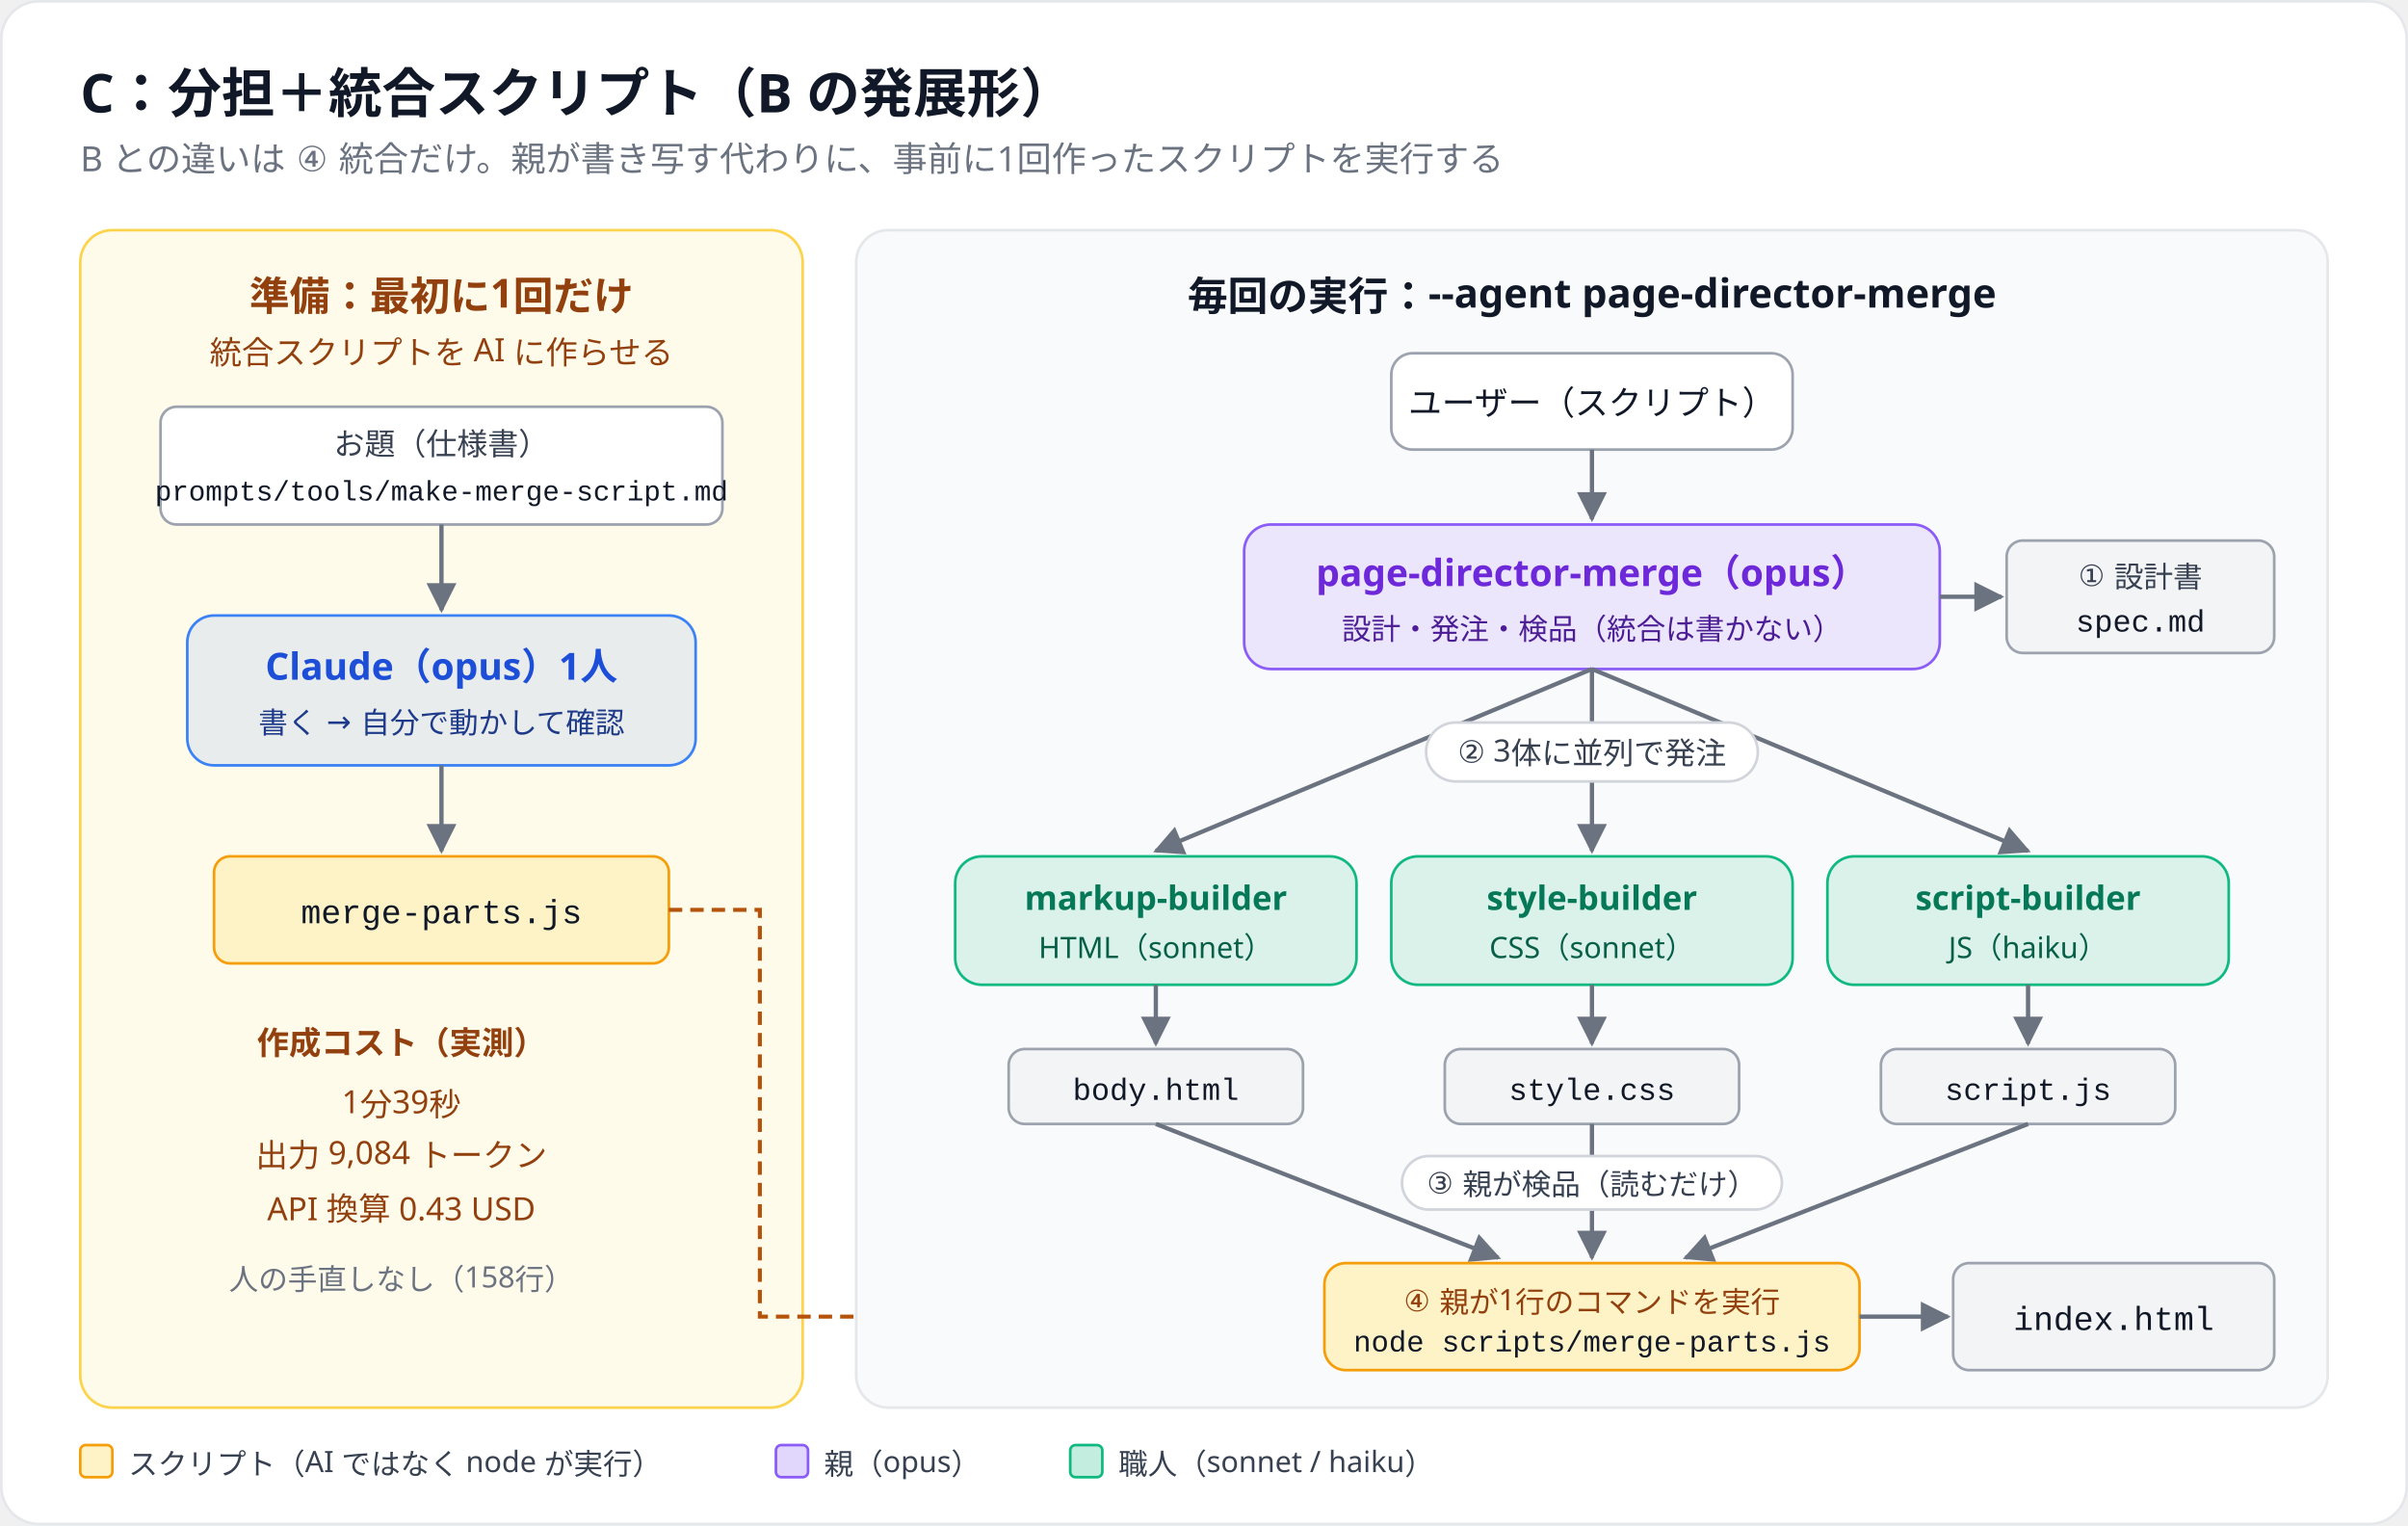
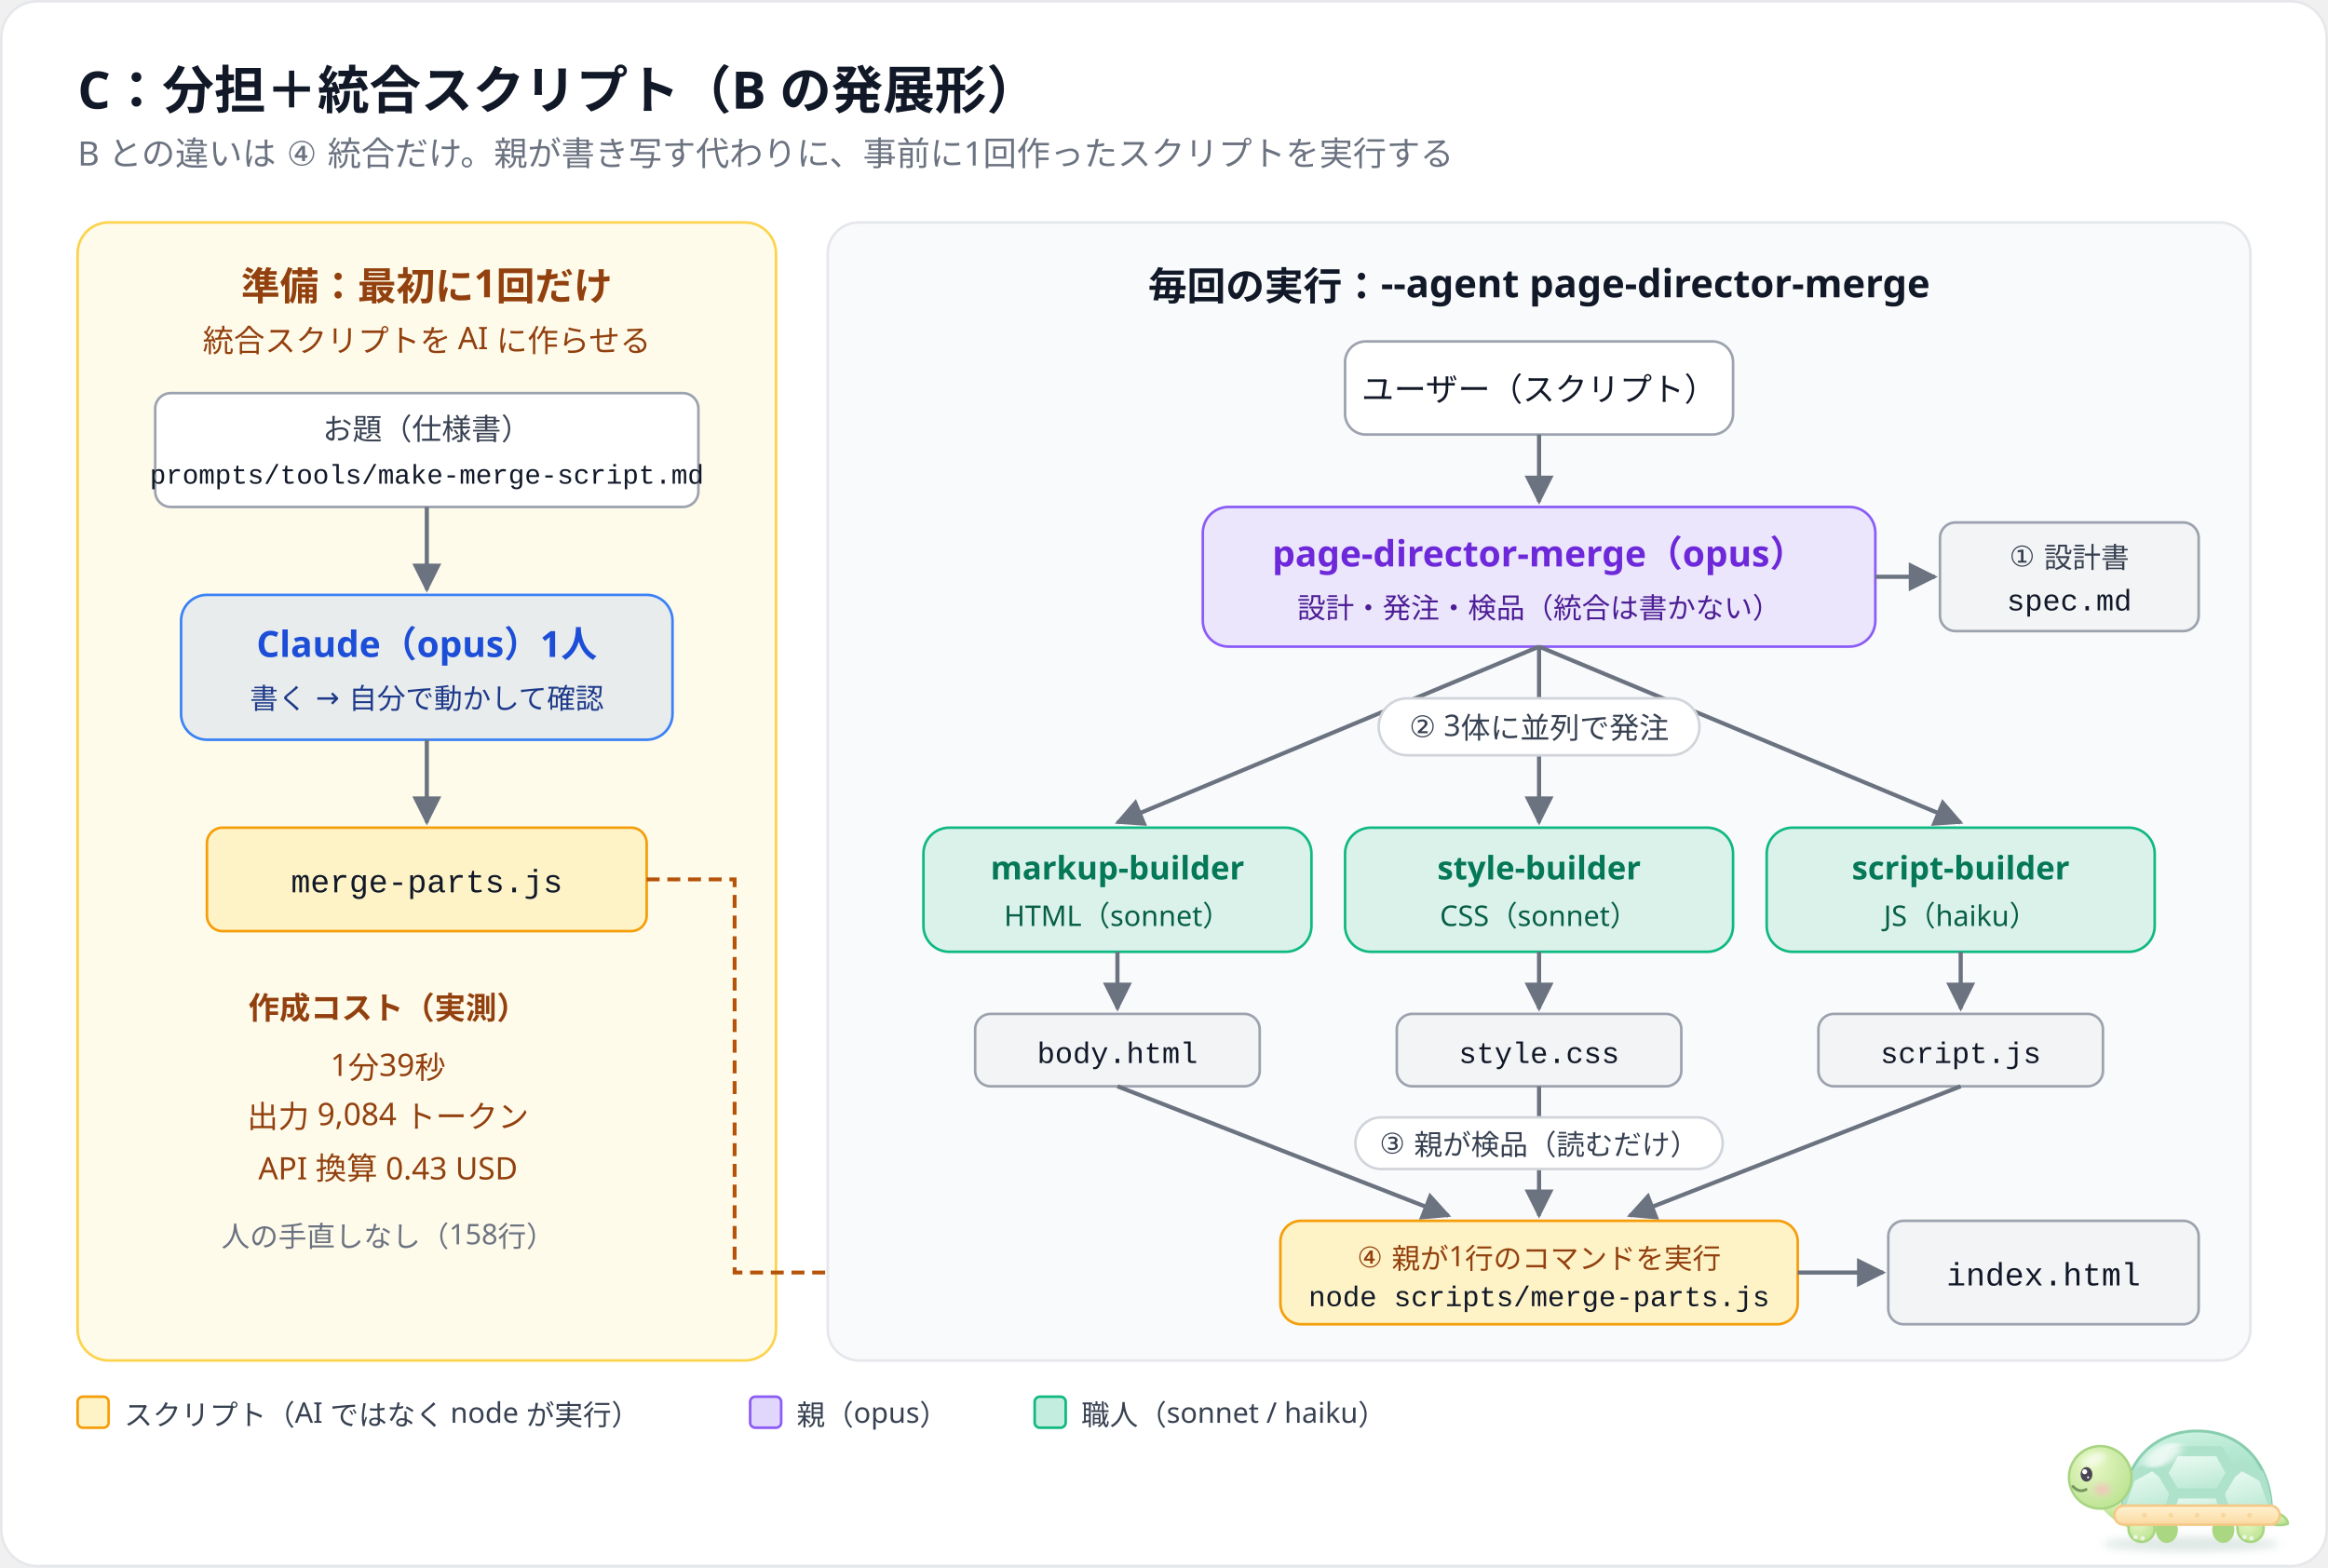
- <svg xmlns="http://www.w3.org/2000/svg" viewBox="0 0 900 570" font-family="Meiryo, 'Yu Gothic UI', 'Noto Sans JP', sans-serif">
+ <svg xmlns="http://www.w3.org/2000/svg" viewBox="0 0 900 606" font-family="Meiryo, 'Yu Gothic UI', 'Noto Sans JP', sans-serif">
  <defs>
    <marker id="ah" viewBox="0 0 10 10" refX="9" refY="5" markerWidth="7" markerHeight="7" orient="auto-start-reverse">
      <path d="M0,0 L10,5 L0,10 z" fill="#6b7280" />
    </marker>
    <marker id="ahO" viewBox="0 0 10 10" refX="9" refY="5" markerWidth="7" markerHeight="7" orient="auto-start-reverse">
      <path d="M0,0 L10,5 L0,10 z" fill="#b45309" />
    </marker>
  </defs>
-   <rect x="0.5" y="0.5" width="899" height="569" rx="14" fill="#ffffff" stroke="#e5e7eb" />
+   <rect x="0.5" y="0.5" width="899" height="605" rx="14" fill="#ffffff" stroke="#e5e7eb" />
  <text x="30" y="42" font-size="20" font-weight="700" fill="#111827">C：分担＋統合スクリプト（B の発展形）</text>
  <text x="30" y="64" font-size="13" fill="#6b7280">B との違いは ④ 統合だけ。親が書き写す代わりに、事前に1回作ったスクリプトを実行する</text>
  <rect x="30" y="86" width="270" height="440" rx="12" fill="#fffbeb" stroke="#fcd34d" />
  <text x="165" y="116" font-size="15" font-weight="700" fill="#92400e" text-anchor="middle">準備：最初に1回だけ</text>
  <text x="165" y="136" font-size="12" fill="#92400e" text-anchor="middle">統合スクリプトを AI に作らせる</text>
  <rect x="60" y="152" width="210" height="44" rx="6" fill="#ffffff" stroke="#9ca3af" />
  <text x="165" y="170" font-size="11.5" fill="#374151" text-anchor="middle">お題（仕様書）</text>
  <text x="165" y="187" font-size="10.5" fill="#111827" text-anchor="middle" font-family="Consolas, 'Courier New', monospace">prompts/tools/make-merge-script.md</text>
  <line x1="165" y1="196" x2="165" y2="228" stroke="#6b7280" stroke-width="1.6" marker-end="url(#ah)" />
  <rect x="70" y="230" width="190" height="56" rx="10" fill="#3b82f6" fill-opacity="0.12" stroke="#3b82f6" />
  <text x="165" y="254" font-size="14" font-weight="700" fill="#1d4ed8" text-anchor="middle">Claude（opus）1人</text>
  <text x="165" y="274" font-size="11" fill="#1e3a8a" text-anchor="middle">書く → 自分で動かして確認</text>
  <line x1="165" y1="286" x2="165" y2="318" stroke="#6b7280" stroke-width="1.6" marker-end="url(#ah)" />
  <rect x="80" y="320" width="170" height="40" rx="6" fill="#fef3c7" stroke="#f59e0b" />
  <text x="165" y="345" font-size="12.5" fill="#111827" text-anchor="middle" font-family="Consolas, 'Courier New', monospace">merge-parts.js</text>
  <g font-size="12" fill="#92400e" text-anchor="middle">
    <text x="150" y="394" font-weight="700">作成コスト（実測）</text>
    <text x="150" y="416">1分39秒</text>
    <text x="150" y="436">出力 9,084 トークン</text>
    <text x="150" y="456">API 換算 0.43 USD</text>
    <text x="150" y="482" font-size="11" fill="#6b7280">人の手直しなし（158行）</text>
  </g>
  <path d="M 250 340 L 284 340 L 284 492 L 493 492" fill="none" stroke="#b45309" stroke-width="1.5" stroke-dasharray="5 3" marker-end="url(#ahO)" />
  <text x="392" y="485" font-size="11" fill="#b45309" text-anchor="middle">毎回これを使う</text>
  <rect x="320" y="86" width="550" height="440" rx="12" fill="#f9fafb" stroke="#e5e7eb" />
  <text x="595" y="116" font-size="15" font-weight="700" fill="#111827" text-anchor="middle">毎回の実行：--agent page-director-merge</text>
  <rect x="520" y="132" width="150" height="36" rx="8" fill="#ffffff" stroke="#9ca3af" />
  <text x="595" y="155" font-size="12.5" fill="#111827" text-anchor="middle">ユーザー（スクリプト）</text>
  <line x1="595" y1="168" x2="595" y2="194" stroke="#6b7280" stroke-width="1.6" marker-end="url(#ah)" />
  <rect x="465" y="196" width="260" height="54" rx="10" fill="#8b5cf6" fill-opacity="0.13" stroke="#8b5cf6" />
  <text x="595" y="219" font-size="14" font-weight="700" fill="#6d28d9" text-anchor="middle">page-director-merge（opus）</text>
  <text x="595" y="239" font-size="11" fill="#4c1d95" text-anchor="middle">設計・発注・検品（統合は書かない）</text>
  <line x1="725" y1="223" x2="748" y2="223" stroke="#6b7280" stroke-width="1.6" marker-end="url(#ah)" />
  <rect x="750" y="202" width="100" height="42" rx="6" fill="#f3f4f6" stroke="#9ca3af" />
  <text x="800" y="219" font-size="11" fill="#374151" text-anchor="middle">① 設計書</text>
  <text x="800" y="236" font-size="11.5" fill="#111827" text-anchor="middle" font-family="Consolas, 'Courier New', monospace">spec.md</text>
  <g stroke="#6b7280" stroke-width="1.6" fill="none">
    <path d="M 595 250 L 432 318" marker-end="url(#ah)" />
    <path d="M 595 250 L 595 318" marker-end="url(#ah)" />
    <path d="M 595 250 L 758 318" marker-end="url(#ah)" />
  </g>
  <rect x="533" y="270" width="124" height="22" rx="11" fill="#ffffff" stroke="#d1d5db" />
  <text x="595" y="285" font-size="11.5" fill="#374151" text-anchor="middle">② 3体に並列で発注</text>
  <g>
    <rect x="357" y="320" width="150" height="48" rx="10" fill="#10b981" fill-opacity="0.13" stroke="#10b981" />
    <text x="432" y="340" font-size="12.5" font-weight="700" fill="#047857" text-anchor="middle">markup-builder</text>
    <text x="432" y="358" font-size="11" fill="#065f46" text-anchor="middle">HTML（sonnet）</text>
    <rect x="520" y="320" width="150" height="48" rx="10" fill="#10b981" fill-opacity="0.13" stroke="#10b981" />
    <text x="595" y="340" font-size="12.5" font-weight="700" fill="#047857" text-anchor="middle">style-builder</text>
    <text x="595" y="358" font-size="11" fill="#065f46" text-anchor="middle">CSS（sonnet）</text>
    <rect x="683" y="320" width="150" height="48" rx="10" fill="#10b981" fill-opacity="0.13" stroke="#10b981" />
    <text x="758" y="340" font-size="12.5" font-weight="700" fill="#047857" text-anchor="middle">script-builder</text>
    <text x="758" y="358" font-size="11" fill="#065f46" text-anchor="middle">JS（haiku）</text>
  </g>
  <g stroke="#6b7280" stroke-width="1.6">
    <line x1="432" y1="368" x2="432" y2="390" marker-end="url(#ah)" />
    <line x1="595" y1="368" x2="595" y2="390" marker-end="url(#ah)" />
    <line x1="758" y1="368" x2="758" y2="390" marker-end="url(#ah)" />
  </g>
  <g font-family="Consolas, 'Courier New', monospace" font-size="11.5" fill="#111827" text-anchor="middle">
    <rect x="377" y="392" width="110" height="28" rx="6" fill="#f3f4f6" stroke="#9ca3af" />
    <text x="432" y="411">body.html</text>
    <rect x="540" y="392" width="110" height="28" rx="6" fill="#f3f4f6" stroke="#9ca3af" />
    <text x="595" y="411">style.css</text>
    <rect x="703" y="392" width="110" height="28" rx="6" fill="#f3f4f6" stroke="#9ca3af" />
    <text x="758" y="411">script.js</text>
  </g>
  <g stroke="#6b7280" stroke-width="1.6" fill="none">
    <path d="M 432 420 L 560 470" marker-end="url(#ah)" />
    <path d="M 595 420 L 595 470" marker-end="url(#ah)" />
    <path d="M 758 420 L 630 470" marker-end="url(#ah)" />
  </g>
  <rect x="524" y="432" width="142" height="20" rx="10" fill="#ffffff" stroke="#d1d5db" />
  <text x="595" y="446" font-size="11" fill="#374151" text-anchor="middle">③ 親が検品（読むだけ）</text>
  <rect x="495" y="472" width="200" height="40" rx="8" fill="#fef3c7" stroke="#f59e0b" />
  <text x="595" y="490" font-size="11" fill="#92400e" text-anchor="middle">④ 親が1行のコマンドを実行</text>
  <text x="595" y="505" font-size="11" fill="#111827" text-anchor="middle" font-family="Consolas, 'Courier New', monospace">node scripts/merge-parts.js</text>
  <line x1="695" y1="492" x2="728" y2="492" stroke="#6b7280" stroke-width="1.6" marker-end="url(#ah)" />
  <rect x="730" y="472" width="120" height="40" rx="6" fill="#f3f4f6" stroke="#9ca3af" />
  <text x="790" y="497" font-size="12.5" fill="#111827" text-anchor="middle" font-family="Consolas, 'Courier New', monospace">index.html</text>
  <g font-size="11" fill="#374151">
    <rect x="30" y="540" width="12" height="12" rx="2" fill="#fef3c7" stroke="#f59e0b" />
    <text x="48" y="551">スクリプト（AI ではなく node が実行）</text>
    <rect x="290" y="540" width="12" height="12" rx="2" fill="#8b5cf6" fill-opacity="0.25" stroke="#8b5cf6" />
    <text x="308" y="551">親（opus）</text>
    <rect x="400" y="540" width="12" height="12" rx="2" fill="#10b981" fill-opacity="0.25" stroke="#10b981" />
    <text x="418" y="551">職人（sonnet / haiku）</text>
  </g>
+   <g transform="translate(794 540) scale(0.78)">
+     <g id="kame-mark" opacity="0.94">
+       <defs>
+         <linearGradient id="kameShell" x1="0.3" y1="0" x2="0.6" y2="1">
+           <stop offset="0" stop-color="#c9f1e0" />
+           <stop offset="1" stop-color="#86d3b4" />
+         </linearGradient>
+         <linearGradient id="kameScute" x1="0.3" y1="0" x2="0.6" y2="1">
+           <stop offset="0" stop-color="#ecfbf4" />
+           <stop offset="1" stop-color="#b3e6d0" />
+         </linearGradient>
+         <radialGradient id="kameSkin" cx="0.38" cy="0.32" r="0.8">
+           <stop offset="0" stop-color="#e6f7c2" />
+           <stop offset="1" stop-color="#b3df86" />
+         </radialGradient>
+         <linearGradient id="kameRim" x1="0" y1="0" x2="0" y2="1">
+           <stop offset="0" stop-color="#fff1cf" />
+           <stop offset="1" stop-color="#fbd79b" />
+         </linearGradient>
+         <filter id="kameSoft" x="-20%" y="-50%" width="140%" height="200%">
+           <feGaussianBlur stdDeviation="2.2" />
+         </filter>
+         <filter id="kameGlow" x="-50%" y="-50%" width="200%" height="200%">
+           <feGaussianBlur stdDeviation="1.6" />
+         </filter>
+         <clipPath id="kameDome">
+           <path d="M34 58 C34 31 51 17 71 17 C92 17 108 32 108 58 Z" />
+         </clipPath>
+       </defs>
+       <ellipse cx="68" cy="73" rx="44" ry="3.6" fill="#5b8f7b" opacity="0.22" filter="url(#kameSoft)" />
+       <ellipse cx="56" cy="66" rx="5.5" ry="6.5" fill="#a4d47a" />
+       <ellipse cx="84" cy="66" rx="5.5" ry="6.5" fill="#a4d47a" />
+       <path d="M106 57 C112 57 116 60 116 63 C112 64.5 107 63.5 104 61 Z" fill="url(#kameSkin)" stroke="#a2d27a" stroke-width="1.2" stroke-linejoin="round" />
+       <path d="M42 60 C36 58 30 54 26 47" fill="none" stroke="url(#kameSkin)" stroke-width="13" stroke-linecap="round" />
+       <rect x="37" y="57" width="13" height="15" rx="6.5" fill="url(#kameSkin)" stroke="#a2d27a" stroke-width="1.2" />
+       <rect x="91" y="57" width="13" height="15" rx="6.5" fill="url(#kameSkin)" stroke="#a2d27a" stroke-width="1.2" />
+       <path d="M34 58 C34 31 51 17 71 17 C92 17 108 32 108 58 Z" fill="url(#kameShell)" stroke="#7fcaa9" stroke-width="1.4" />
+       <g clip-path="url(#kameDome)" fill="url(#kameScute)" stroke="#a9e0c8" stroke-width="5" stroke-linejoin="round">
+         <path d="M60 27 L82 27 L88 38 L82 48 L60 48 L54 38 Z" />
+         <path d="M31 60 L38 40 L49 34 L54 38 L60 48 L56 60 Z" />
+         <path d="M111 60 L104 40 L93 34 L88 38 L82 48 L86 60 Z" />
+         <path d="M60 48 L82 48 L86 60 L56 60 Z" />
+       </g>
+       <ellipse cx="54" cy="29" rx="10" ry="4.5" fill="#ffffff" opacity="0.7" transform="rotate(-28 54 29)" filter="url(#kameGlow)" />
+       <rect x="30" y="54" width="82" height="9.5" rx="4.75" fill="url(#kameRim)" stroke="#f3c57e" stroke-width="1.2" />
+       <g fill="#f6cf8f" opacity="0.8">
+         <circle cx="45" cy="58.8" r="1.2" />
+         <circle cx="58" cy="58.8" r="1.2" />
+         <circle cx="71" cy="58.8" r="1.2" />
+         <circle cx="84" cy="58.8" r="1.2" />
+         <circle cx="97" cy="58.8" r="1.2" />
+       </g>
+       <circle cx="23" cy="40" r="15.5" fill="url(#kameSkin)" stroke="#a2d27a" stroke-width="1.2" />
+       <ellipse cx="20" cy="31" rx="6" ry="3" fill="#ffffff" opacity="0.6" transform="rotate(-20 20 31)" filter="url(#kameGlow)" />
+       <ellipse cx="16.2" cy="38.5" rx="2.9" ry="3.6" fill="#3d3a4a" />
+       <circle cx="15.3" cy="37.2" r="1.25" fill="#ffffff" />
+       <circle cx="17" cy="40" r="0.55" fill="#ffffff" opacity="0.9" />
+       <ellipse cx="24" cy="46" rx="4" ry="2.6" fill="#ffb3c1" opacity="0.75" filter="url(#kameGlow)" />
+       <path d="M9.5 44.5 Q12.5 47.8 16 46" fill="none" stroke="#6f8f56" stroke-width="1.4" stroke-linecap="round" />
+       <g fill="#ffffff" opacity="0.65">
+         <circle cx="40.5" cy="69.6" r="1.1" />
+         <circle cx="44" cy="70.2" r="1.1" />
+         <circle cx="94.5" cy="69.6" r="1.1" />
+         <circle cx="98" cy="70.2" r="1.1" />
+       </g>
+     </g>
+   </g>
</svg>
